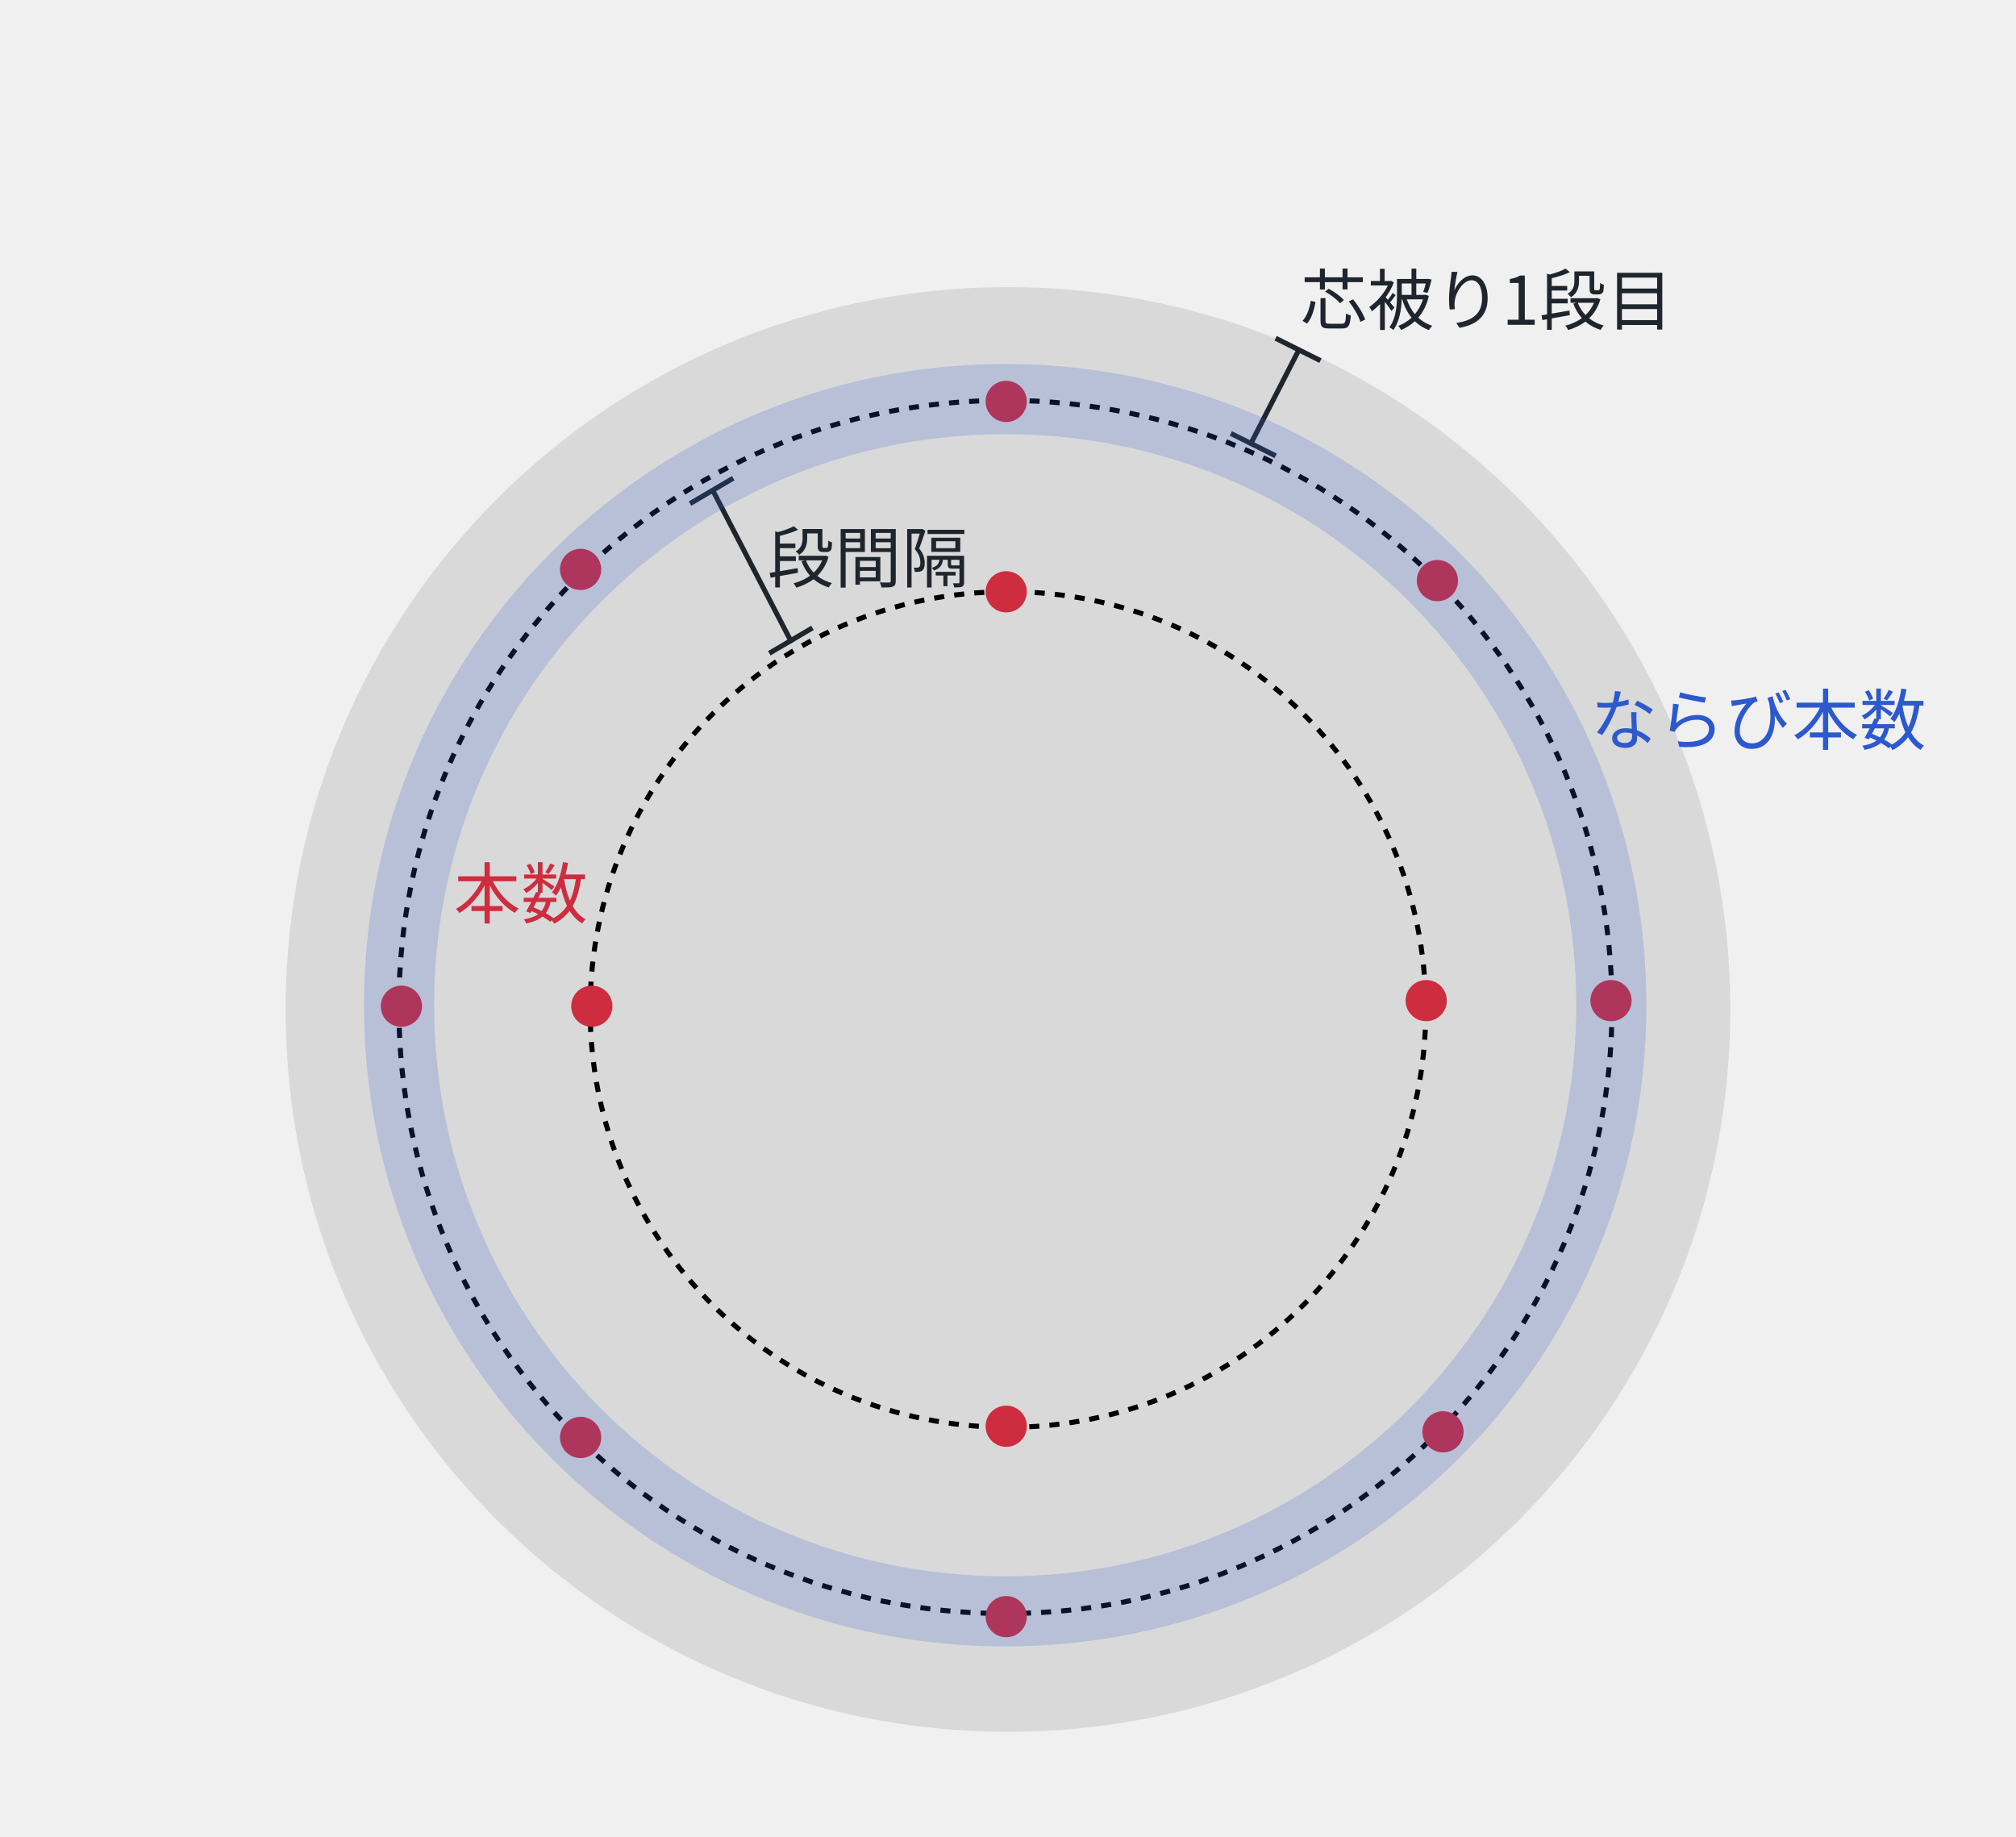
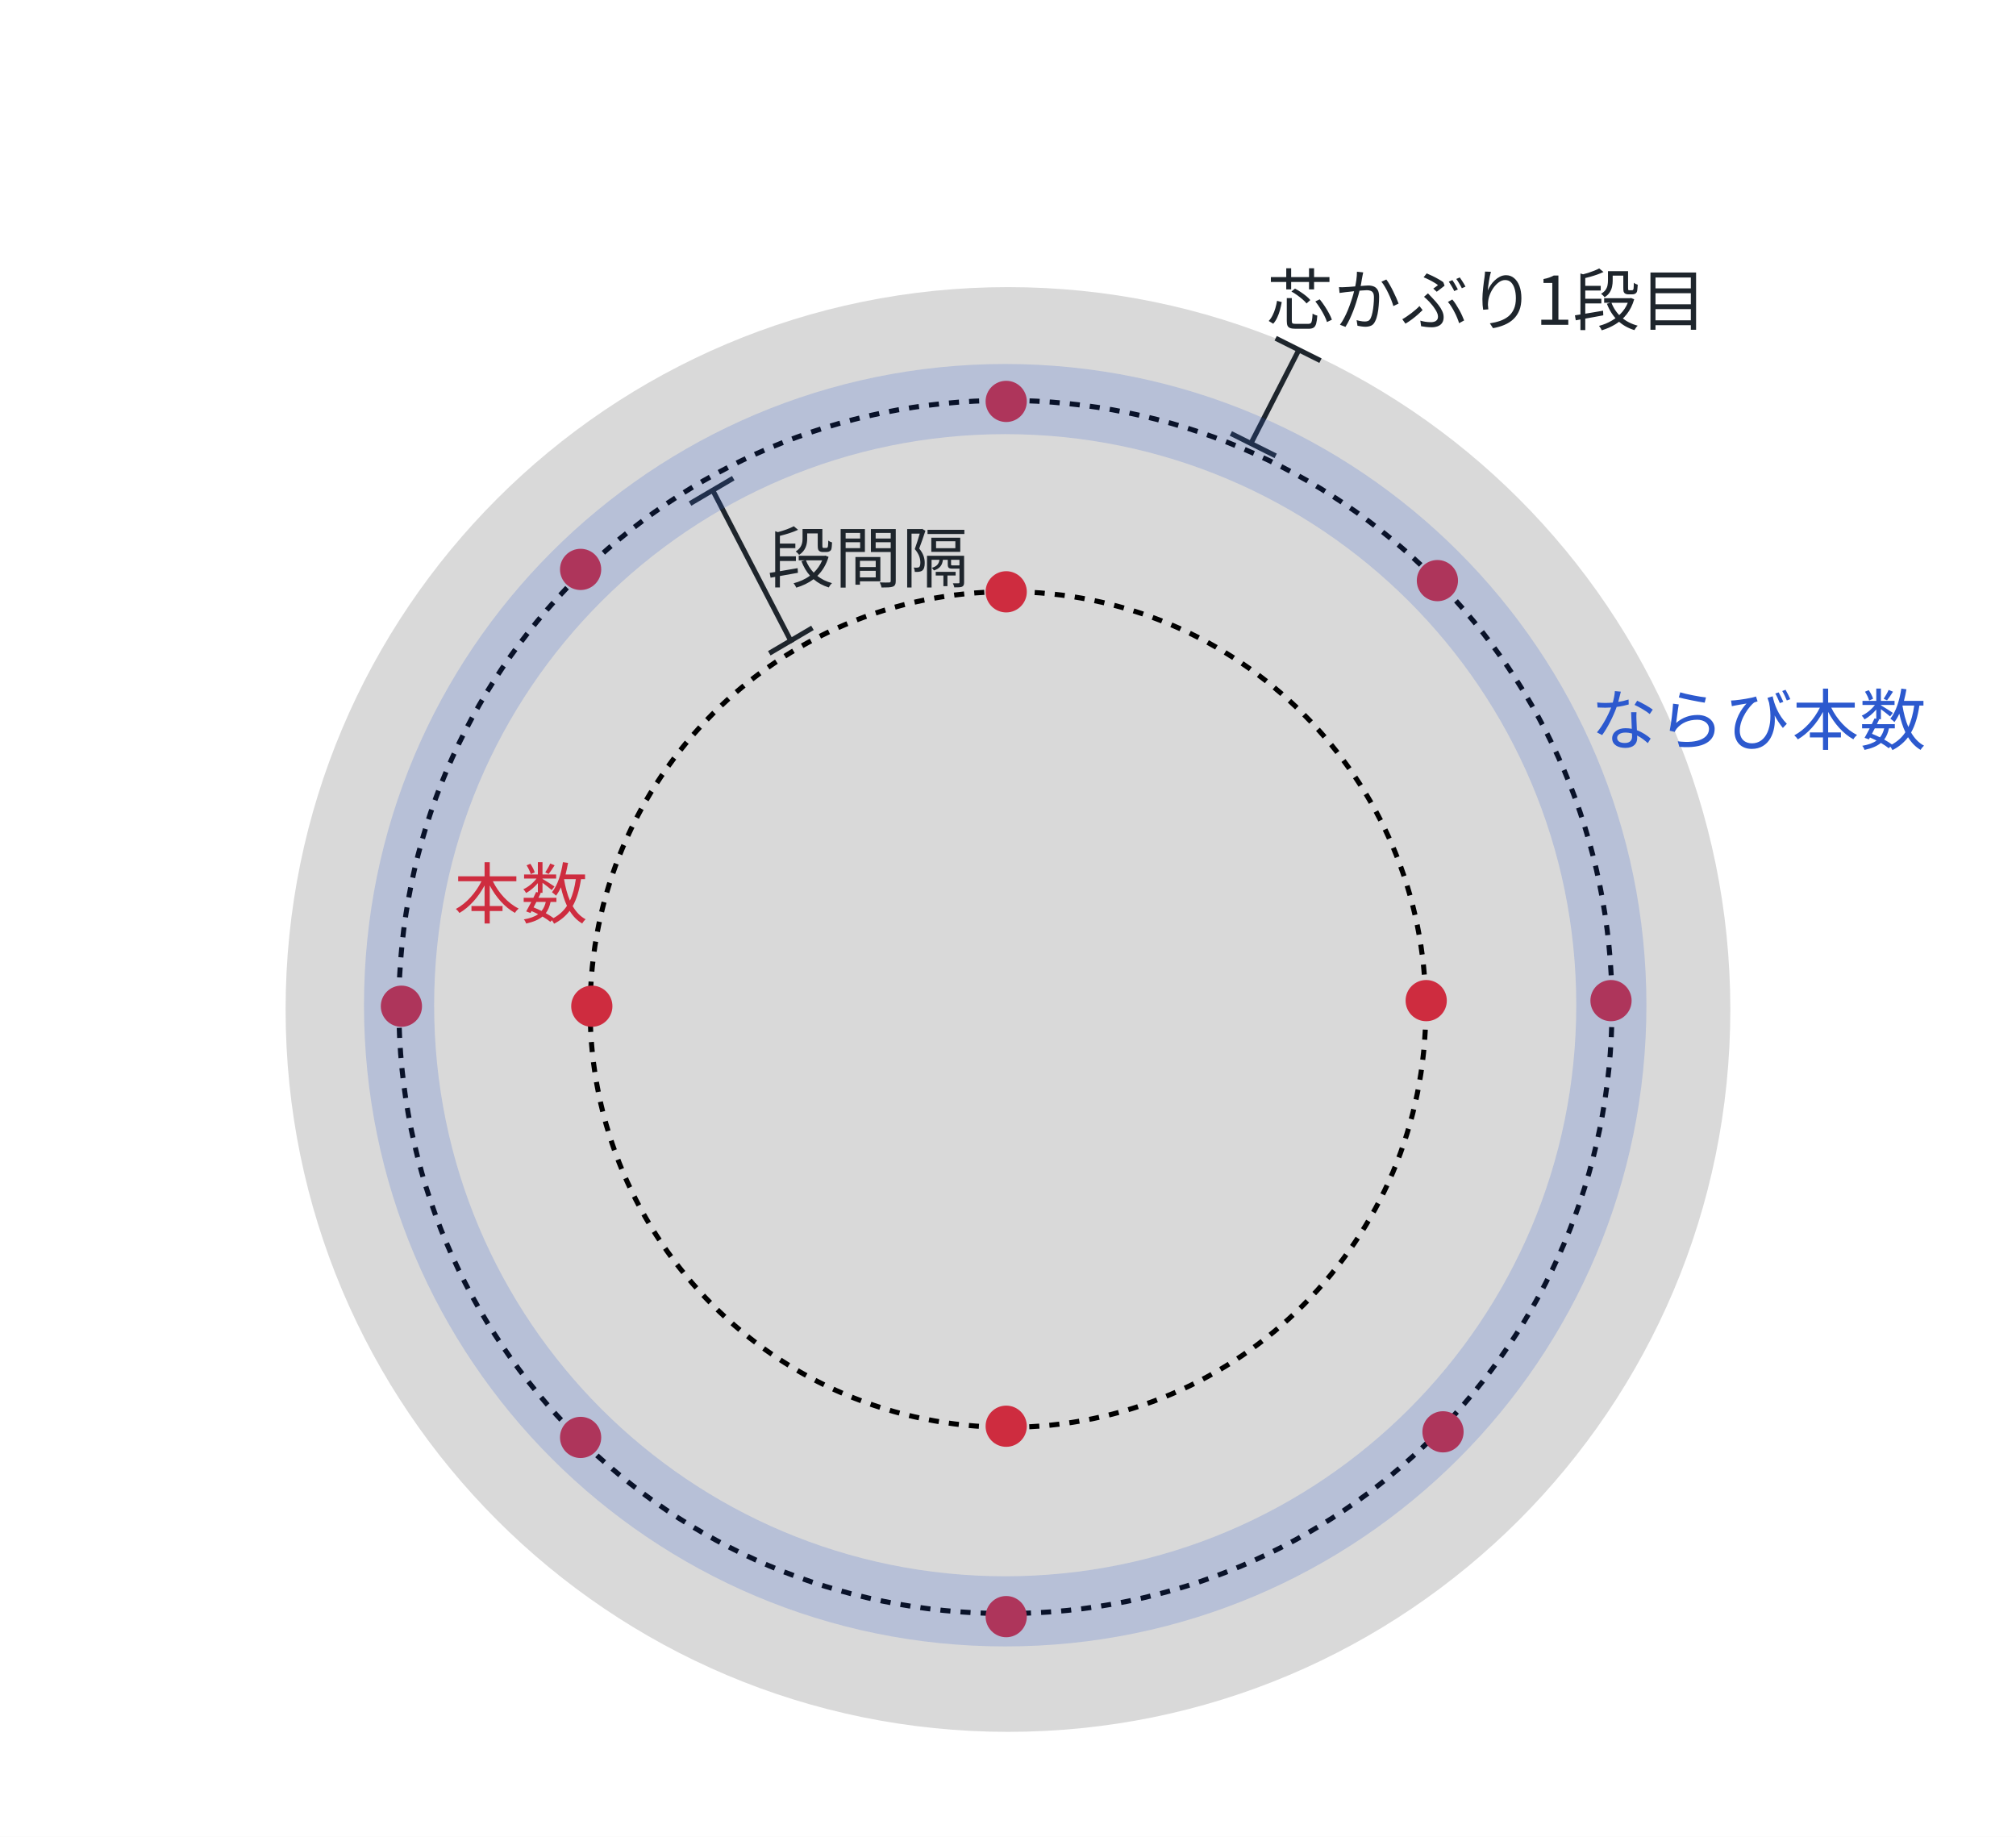
<svg xmlns="http://www.w3.org/2000/svg" width="360" height="328" viewBox="0 0 360 328" fill="none">
-   <circle cx="179.993" cy="180.262" r="128.993" fill="#D9D9D9" />
+   <rect width="360" height="328" fill="white" />
+   <circle cx="179.993" cy="180.263" r="128.993" fill="#D9D9D9" />
  <circle cx="179.543" cy="179.814" r="108.318" stroke="black" stroke-width="0.899" stroke-dasharray="1.8 1.8" />
  <circle cx="179.993" cy="180.264" r="74.609" stroke="black" stroke-width="0.899" stroke-dasharray="1.8 1.8" />
  <circle cx="179.68" cy="71.68" r="3.68" fill="#CE2C3F" />
  <circle cx="179.68" cy="105.68" r="3.68" fill="#CE2C3F" />
  <circle cx="105.68" cy="179.68" r="3.68" fill="#CE2C3F" />
  <circle cx="179.68" cy="254.68" r="3.68" fill="#CE2C3F" />
  <circle cx="254.68" cy="178.68" r="3.68" fill="#CE2C3F" />
  <circle cx="287.68" cy="178.68" r="3.68" fill="#CE2C3F" />
  <circle cx="179.68" cy="288.68" r="3.68" fill="#CE2C3F" />
  <circle cx="71.68" cy="179.68" r="3.68" fill="#CE2C3F" />
  <circle cx="103.68" cy="101.68" r="3.68" fill="#CE2C3F" />
  <circle cx="256.68" cy="103.68" r="3.68" fill="#CE2C3F" />
  <circle cx="103.68" cy="256.68" r="3.68" fill="#CE2C3F" />
  <circle cx="257.68" cy="255.68" r="3.68" fill="#CE2C3F" />
  <line x1="232.079" y1="62.205" x2="223.4" y2="79.148" stroke="#1E252C" stroke-width="0.899" />
  <line x1="235.799" y1="64.402" x2="227.799" y2="60.402" stroke="#1E252C" stroke-width="0.899" />
  <line x1="227.799" y1="81.402" x2="219.799" y2="77.402" stroke="#1E252C" stroke-width="0.899" />
  <line x1="127.399" y1="87.793" x2="141.399" y2="114.793" stroke="#1E252C" stroke-width="0.899" />
-   <line y1="-0.449" x2="8.944" y2="-0.449" transform="matrix(0.861928 -0.50703 -0.50703 -0.861928 137.145 116.268)" stroke="#1E252C" stroke-width="0.899" />
-   <line y1="-0.449" x2="8.944" y2="-0.449" transform="matrix(0.861928 -0.50703 -0.50703 -0.861928 123 89.5352)" stroke="#1E252C" stroke-width="0.899" />
+   <line y1="-0.449" x2="8.944" y2="-0.449" transform="matrix(0.861928 -0.50703 -0.50703 -0.861928 137.145 116.267)" stroke="#1E252C" stroke-width="0.899" />
+   <line y1="-0.449" x2="8.944" y2="-0.449" transform="matrix(0.861928 -0.50703 -0.50703 -0.861928 123 89.535)" stroke="#1E252C" stroke-width="0.899" />
  <path d="M144.14 95.252V96.176C144.14 97.148 143.9 98.324 142.7 99.08C142.592 98.912 142.268 98.588 142.1 98.468C143.168 97.808 143.312 96.944 143.312 96.152V94.46H146.852V97.4C146.852 97.628 146.864 97.748 146.924 97.796C146.972 97.832 147.032 97.844 147.116 97.844H147.464C147.56 97.844 147.668 97.832 147.716 97.808C147.776 97.772 147.824 97.688 147.848 97.544C147.884 97.364 147.896 97.004 147.908 96.524C148.052 96.656 148.352 96.8 148.58 96.86C148.556 97.328 148.52 97.868 148.46 98.06C148.388 98.264 148.268 98.384 148.1 98.456C147.968 98.54 147.728 98.576 147.536 98.576H146.924C146.708 98.576 146.42 98.516 146.264 98.36C146.096 98.216 146.024 98.012 146.024 97.352V95.252H144.14ZM142.484 102.284L139.268 102.86V104.9H138.428V103.016L137.6 103.16L137.444 102.296L138.428 102.14V94.856L138.908 95.024C139.976 94.736 141.092 94.34 141.74 93.968L142.508 94.604C141.62 95.036 140.396 95.408 139.268 95.684V97.064H142.028V97.88H139.268V99.344H142.124V100.172H139.268V101.996C140.252 101.84 141.356 101.648 142.436 101.456L142.484 102.284ZM146.816 100.064H143.912C144.236 100.892 144.704 101.636 145.304 102.26C145.94 101.648 146.456 100.928 146.816 100.064ZM147.392 99.212L147.956 99.44C147.536 100.856 146.84 101.972 145.952 102.836C146.684 103.424 147.56 103.856 148.58 104.132C148.364 104.3 148.112 104.66 147.992 104.9C146.948 104.576 146.036 104.084 145.28 103.424C144.368 104.108 143.324 104.6 142.196 104.936C142.1 104.708 141.884 104.348 141.704 104.156C142.772 103.88 143.792 103.436 144.644 102.8C143.996 102.08 143.492 101.204 143.12 100.22L143.708 100.064H142.628V99.248H147.224L147.392 99.212ZM153.596 95.168H151.004V96.164H153.596V95.168ZM151.004 97.88H153.596V96.824H151.004V97.88ZM154.448 98.564H151.004V104.924H150.116V94.472H154.448V98.564ZM156.38 100.148H153.56V101.264H156.38V100.148ZM153.56 103.1H156.38V101.936H153.56V103.1ZM157.208 103.808H153.56V104.408H152.756V99.464H157.208V103.808ZM156.368 97.892H159.056V96.824H156.368V97.892ZM159.056 95.168H156.368V96.164H159.056V95.168ZM159.956 94.472V103.736C159.956 104.3 159.824 104.6 159.428 104.756C159.044 104.9 158.408 104.912 157.412 104.912C157.376 104.66 157.232 104.24 157.1 104C157.832 104.036 158.564 104.024 158.78 104.012C158.984 104.012 159.056 103.94 159.056 103.724V98.576H155.516V94.472H159.956ZM164.672 94.436L165.248 94.784C164.936 95.768 164.504 96.992 164.144 97.952C164.948 98.924 165.128 99.788 165.128 100.532C165.14 101.156 164.996 101.66 164.684 101.888C164.528 102.008 164.336 102.068 164.096 102.104C163.88 102.128 163.616 102.14 163.364 102.128C163.352 101.9 163.28 101.576 163.16 101.348C163.388 101.372 163.616 101.372 163.772 101.36C163.916 101.36 164.036 101.324 164.132 101.264C164.3 101.132 164.348 100.796 164.348 100.436C164.348 99.788 164.156 98.984 163.352 98.048C163.676 97.172 164 96.104 164.24 95.288H162.776V104.912H161.996V94.472H164.54L164.672 94.436ZM170.648 102.764H169.184V104.672H168.464V102.764H167.096V102.116H170.648V102.764ZM171.32 100.928L171.332 100.94V99.968H169.832V100.76C169.832 100.952 169.868 100.964 170.144 100.964H171.068C171.248 100.964 171.296 100.964 171.32 100.928ZM172.16 99.248V104C172.16 104.408 172.076 104.624 171.8 104.768C171.512 104.888 171.08 104.888 170.408 104.888C170.384 104.684 170.252 104.36 170.156 104.156C170.624 104.168 171.032 104.168 171.164 104.156C171.296 104.156 171.332 104.12 171.332 104V101.528C171.284 101.54 171.236 101.54 171.176 101.54H170.084C169.412 101.54 169.244 101.384 169.244 100.76V99.968H168.38C168.248 100.94 167.828 101.54 166.76 101.864C166.7 101.732 166.52 101.504 166.4 101.396C167.288 101.144 167.636 100.724 167.768 99.968H166.352V104.912H165.536V99.248H172.16ZM170.6 97.892V96.656H167.156V97.892H170.6ZM171.476 96.02V98.54H166.304V96.02H171.476ZM165.632 94.604H172.208V95.36H165.632V94.604Z" fill="#1E252C" />
-   <path d="M233.396 57.772L232.592 57.292C233.408 56.44 233.852 55.012 234.08 53.716L234.92 53.932C234.668 55.288 234.248 56.836 233.396 57.772ZM236.588 51.688H235.7V50.38H232.976V49.516H235.7V47.956H236.588V49.516H239.744V47.956H240.632V49.516H243.368V50.38H240.632V51.688H239.744V50.38H236.588V51.688ZM236.636 52.072L237.26 51.556C238.256 52.084 239.42 52.924 239.972 53.572L239.3 54.16C238.784 53.512 237.632 52.636 236.636 52.072ZM237.44 57.808H239.624C240.212 57.808 240.296 57.544 240.368 55.972C240.572 56.116 240.956 56.272 241.208 56.332C241.088 58.18 240.812 58.66 239.66 58.66H237.38C236.132 58.66 235.808 58.372 235.808 57.304V53.236H236.696V57.304C236.696 57.712 236.804 57.808 237.44 57.808ZM240.86 53.812L241.64 53.464C242.54 54.568 243.452 56.056 243.776 57.064L242.936 57.472C242.624 56.464 241.736 54.94 240.86 53.812ZM249.008 54.928L248.48 55.528C248.252 55.156 247.736 54.46 247.292 53.896V58.924H246.44V54.292C245.96 54.796 245.456 55.24 244.976 55.6C244.892 55.372 244.664 54.964 244.532 54.808C245.768 53.98 247.088 52.504 247.832 50.98H244.796V50.176H246.416V48.004H247.256V50.176H248.264L248.42 50.14L248.9 50.464C248.552 51.376 248.036 52.276 247.448 53.08C247.556 53.212 247.7 53.368 247.844 53.548C248.144 53.164 248.48 52.66 248.684 52.312L249.224 52.708C248.9 53.152 248.54 53.632 248.228 53.992C248.564 54.388 248.888 54.772 249.008 54.928ZM254.096 53.452H251.216C251.552 54.448 252.032 55.348 252.656 56.092C253.28 55.36 253.772 54.472 254.096 53.452ZM252.056 50.62H250.316V52.66H252.056V50.62ZM254.576 52.624L255.152 52.84C254.792 54.436 254.12 55.72 253.256 56.728C253.964 57.376 254.792 57.868 255.764 58.18C255.572 58.348 255.308 58.708 255.164 58.948C254.192 58.588 253.352 58.048 252.644 57.364C251.912 58.048 251.084 58.552 250.196 58.924C250.088 58.708 249.86 58.36 249.68 58.192C250.532 57.88 251.348 57.388 252.068 56.728C251.324 55.816 250.772 54.712 250.388 53.452H250.304C250.244 55.204 249.932 57.388 248.816 58.924C248.672 58.78 248.312 58.552 248.108 58.456C249.332 56.776 249.464 54.4 249.464 52.684V49.816H252.056V47.968H252.908V49.816H254.876L255.02 49.78L255.644 49.924C255.44 50.74 255.164 51.712 254.912 52.3L254.144 52.132C254.3 51.736 254.468 51.172 254.588 50.62H252.908V52.66H254.432L254.576 52.624ZM259.208 48.532L260.264 48.568C260.012 49.444 259.784 51.04 259.712 51.868C260.18 50.644 261.428 49.168 262.928 49.168C264.512 49.168 265.652 50.752 265.652 53.248C265.652 56.548 263.576 58 260.624 58.54L260.06 57.676C262.64 57.28 264.656 56.248 264.656 53.26C264.656 51.388 264.032 50.044 262.772 50.044C261.296 50.044 259.928 52.192 259.784 53.752C259.724 54.208 259.724 54.616 259.808 55.204L258.872 55.276C258.812 54.832 258.752 54.16 258.752 53.392C258.752 52.264 258.968 50.512 259.112 49.552C259.16 49.18 259.196 48.82 259.208 48.532ZM269.228 58V57.088H271.184V50.524H269.624V49.828C270.404 49.684 270.968 49.48 271.448 49.204H272.288V57.088H274.052V58H269.228ZM281.968 49.252V50.176C281.968 51.148 281.728 52.324 280.528 53.08C280.42 52.912 280.096 52.588 279.928 52.468C280.996 51.808 281.14 50.944 281.14 50.152V48.46H284.68V51.4C284.68 51.628 284.692 51.748 284.752 51.796C284.8 51.832 284.86 51.844 284.944 51.844H285.292C285.388 51.844 285.496 51.832 285.544 51.808C285.604 51.772 285.652 51.688 285.676 51.544C285.712 51.364 285.724 51.004 285.736 50.524C285.88 50.656 286.18 50.8 286.408 50.86C286.384 51.328 286.348 51.868 286.288 52.06C286.216 52.264 286.096 52.384 285.928 52.456C285.796 52.54 285.556 52.576 285.364 52.576H284.752C284.536 52.576 284.248 52.516 284.092 52.36C283.924 52.216 283.852 52.012 283.852 51.352V49.252H281.968ZM280.312 56.284L277.096 56.86V58.9H276.256V57.016L275.428 57.16L275.272 56.296L276.256 56.14V48.856L276.736 49.024C277.804 48.736 278.92 48.34 279.568 47.968L280.336 48.604C279.448 49.036 278.224 49.408 277.096 49.684V51.064H279.856V51.88H277.096V53.344H279.952V54.172H277.096V55.996C278.08 55.84 279.184 55.648 280.264 55.456L280.312 56.284ZM284.644 54.064H281.74C282.064 54.892 282.532 55.636 283.132 56.26C283.768 55.648 284.284 54.928 284.644 54.064ZM285.22 53.212L285.784 53.44C285.364 54.856 284.668 55.972 283.78 56.836C284.512 57.424 285.388 57.856 286.408 58.132C286.192 58.3 285.94 58.66 285.82 58.9C284.776 58.576 283.864 58.084 283.108 57.424C282.196 58.108 281.152 58.6 280.024 58.936C279.928 58.708 279.712 58.348 279.532 58.156C280.6 57.88 281.62 57.436 282.472 56.8C281.824 56.08 281.32 55.204 280.948 54.22L281.536 54.064H280.456V53.248H285.052L285.22 53.212ZM289.636 57.16H295.912V55.192H289.636V57.16ZM295.912 52.372H289.636V54.34H295.912V52.372ZM295.912 49.576H289.636V51.52H295.912V49.576ZM288.76 48.712H296.836V58.852H295.912V58.036H289.636V58.852H288.76V48.712Z" fill="#1E252C" />
+   <path d="M226.94 49.48H237.404V50.356H226.94V49.48ZM229.688 47.908H230.564V51.676H229.688V47.908ZM233.756 47.908H234.656V51.676H233.756V47.908ZM229.784 53.236H230.684V57.328C230.684 57.544 230.728 57.684 230.816 57.748C230.912 57.804 231.124 57.832 231.452 57.832C231.524 57.832 231.656 57.832 231.848 57.832C232.048 57.832 232.264 57.832 232.496 57.832C232.736 57.832 232.956 57.832 233.156 57.832C233.364 57.832 233.52 57.832 233.624 57.832C233.824 57.832 233.972 57.788 234.068 57.7C234.172 57.612 234.244 57.436 234.284 57.172C234.332 56.908 234.368 56.516 234.392 55.996C234.456 56.044 234.536 56.092 234.632 56.14C234.736 56.188 234.84 56.232 234.944 56.272C235.056 56.312 235.152 56.34 235.232 56.356C235.192 56.98 235.124 57.46 235.028 57.796C234.932 58.132 234.78 58.368 234.572 58.504C234.364 58.64 234.068 58.708 233.684 58.708C233.62 58.708 233.512 58.708 233.36 58.708C233.208 58.708 233.028 58.708 232.82 58.708C232.62 58.708 232.42 58.708 232.22 58.708C232.02 58.708 231.844 58.708 231.692 58.708C231.54 58.708 231.436 58.708 231.38 58.708C230.964 58.708 230.64 58.668 230.408 58.588C230.176 58.508 230.012 58.368 229.916 58.168C229.828 57.968 229.784 57.688 229.784 57.328V53.236ZM230.612 52.06L231.248 51.532C231.584 51.708 231.928 51.916 232.28 52.156C232.632 52.388 232.96 52.628 233.264 52.876C233.568 53.124 233.808 53.36 233.984 53.584L233.312 54.184C233.136 53.96 232.9 53.72 232.604 53.464C232.308 53.208 231.988 52.956 231.644 52.708C231.3 52.46 230.956 52.244 230.612 52.06ZM234.884 53.824L235.664 53.452C235.968 53.82 236.264 54.224 236.552 54.664C236.84 55.096 237.096 55.524 237.32 55.948C237.552 56.372 237.724 56.752 237.836 57.088L236.96 57.508C236.864 57.172 236.708 56.792 236.492 56.368C236.276 55.936 236.028 55.5 235.748 55.06C235.468 54.612 235.18 54.2 234.884 53.824ZM228.044 53.716L228.884 53.944C228.804 54.4 228.7 54.868 228.572 55.348C228.444 55.82 228.28 56.268 228.08 56.692C227.888 57.116 227.648 57.488 227.36 57.808L226.556 57.316C226.828 57.028 227.06 56.688 227.252 56.296C227.452 55.904 227.616 55.484 227.744 55.036C227.872 54.588 227.972 54.148 228.044 53.716ZM243.428 48.64C243.404 48.744 243.38 48.86 243.356 48.988C243.332 49.108 243.308 49.228 243.284 49.348C243.26 49.492 243.224 49.688 243.176 49.936C243.136 50.184 243.092 50.448 243.044 50.728C242.996 51 242.94 51.26 242.876 51.508C242.796 51.852 242.696 52.24 242.576 52.672C242.456 53.096 242.32 53.548 242.168 54.028C242.016 54.508 241.844 55 241.652 55.504C241.46 56 241.248 56.496 241.016 56.992C240.784 57.48 240.532 57.94 240.26 58.372L239.276 57.988C239.556 57.62 239.812 57.208 240.044 56.752C240.284 56.296 240.504 55.824 240.704 55.336C240.904 54.84 241.084 54.352 241.244 53.872C241.412 53.392 241.552 52.948 241.664 52.54C241.776 52.132 241.864 51.78 241.928 51.484C242.04 51.004 242.132 50.508 242.204 49.996C242.276 49.476 242.312 48.984 242.312 48.52L243.428 48.64ZM247.556 49.912C247.748 50.16 247.948 50.468 248.156 50.836C248.372 51.204 248.58 51.596 248.78 52.012C248.988 52.428 249.176 52.828 249.344 53.212C249.512 53.596 249.648 53.928 249.752 54.208L248.816 54.652C248.728 54.348 248.608 54 248.456 53.608C248.304 53.208 248.128 52.804 247.928 52.396C247.736 51.98 247.532 51.592 247.316 51.232C247.108 50.864 246.896 50.556 246.68 50.308L247.556 49.912ZM239.108 51.268C239.292 51.284 239.468 51.292 239.636 51.292C239.804 51.284 239.984 51.276 240.176 51.268C240.36 51.26 240.592 51.248 240.872 51.232C241.152 51.208 241.456 51.184 241.784 51.16C242.12 51.136 242.448 51.112 242.768 51.088C243.096 51.056 243.396 51.032 243.668 51.016C243.948 50.992 244.168 50.98 244.328 50.98C244.688 50.98 245.012 51.036 245.3 51.148C245.596 51.26 245.832 51.464 246.008 51.76C246.184 52.056 246.272 52.472 246.272 53.008C246.272 53.48 246.248 53.992 246.2 54.544C246.16 55.088 246.088 55.608 245.984 56.104C245.88 56.6 245.744 57.012 245.576 57.34C245.392 57.748 245.152 58.016 244.856 58.144C244.56 58.28 244.216 58.348 243.824 58.348C243.6 58.348 243.356 58.328 243.092 58.288C242.828 58.256 242.6 58.216 242.408 58.168L242.252 57.172C242.428 57.22 242.604 57.264 242.78 57.304C242.964 57.344 243.14 57.372 243.308 57.388C243.476 57.404 243.616 57.412 243.728 57.412C243.944 57.412 244.14 57.376 244.316 57.304C244.5 57.224 244.652 57.056 244.772 56.8C244.9 56.528 245.004 56.188 245.084 55.78C245.172 55.364 245.236 54.924 245.276 54.46C245.324 53.996 245.348 53.552 245.348 53.128C245.348 52.752 245.296 52.476 245.192 52.3C245.088 52.116 244.94 51.992 244.748 51.928C244.556 51.856 244.332 51.82 244.076 51.82C243.868 51.82 243.592 51.836 243.248 51.868C242.904 51.892 242.536 51.924 242.144 51.964C241.76 52.004 241.4 52.044 241.064 52.084C240.728 52.116 240.468 52.144 240.284 52.168C240.148 52.184 239.972 52.208 239.756 52.24C239.548 52.264 239.364 52.288 239.204 52.312L239.108 51.268ZM255.944 51.532C256.104 51.42 256.26 51.308 256.412 51.196C256.572 51.076 256.696 50.984 256.784 50.92C256.616 50.776 256.388 50.62 256.1 50.452C255.812 50.276 255.504 50.108 255.176 49.948C254.848 49.78 254.528 49.636 254.216 49.516L254.768 48.82C255.08 48.948 255.42 49.1 255.788 49.276C256.156 49.452 256.512 49.64 256.856 49.84C257.208 50.032 257.5 50.216 257.732 50.392L257.96 51.004C257.888 51.068 257.796 51.144 257.684 51.232C257.572 51.32 257.448 51.416 257.312 51.52C257.184 51.624 257.052 51.728 256.916 51.832C256.788 51.928 256.668 52.016 256.556 52.096L255.944 51.532ZM253.628 57.256C253.932 57.344 254.236 57.412 254.54 57.46C254.852 57.508 255.196 57.532 255.572 57.532C255.756 57.532 255.94 57.504 256.124 57.448C256.316 57.392 256.472 57.292 256.592 57.148C256.72 56.996 256.784 56.792 256.784 56.536C256.784 56.328 256.736 56.112 256.64 55.888C256.544 55.656 256.416 55.424 256.256 55.192C256.104 54.952 255.94 54.724 255.764 54.508C255.588 54.284 255.416 54.084 255.248 53.908C255.12 53.764 254.968 53.612 254.792 53.452C254.624 53.292 254.456 53.14 254.288 52.996L254.996 52.384C255.148 52.536 255.296 52.692 255.44 52.852C255.592 53.004 255.736 53.156 255.872 53.308C256.248 53.7 256.58 54.084 256.868 54.46C257.156 54.828 257.38 55.192 257.54 55.552C257.708 55.912 257.792 56.272 257.792 56.632C257.792 57 257.724 57.304 257.588 57.544C257.46 57.776 257.292 57.956 257.084 58.084C256.876 58.22 256.652 58.312 256.412 58.36C256.172 58.416 255.944 58.444 255.728 58.444C255.344 58.444 254.988 58.424 254.66 58.384C254.332 58.344 254.036 58.3 253.772 58.252L253.628 57.256ZM260.552 57.712C260.472 57.424 260.36 57.112 260.216 56.776C260.08 56.432 259.92 56.088 259.736 55.744C259.56 55.392 259.372 55.06 259.172 54.748C258.972 54.428 258.768 54.152 258.56 53.92L259.34 53.476C259.548 53.716 259.756 53.996 259.964 54.316C260.172 54.636 260.372 54.968 260.564 55.312C260.756 55.656 260.928 55.996 261.08 56.332C261.232 56.66 261.356 56.956 261.452 57.22L260.552 57.712ZM254.036 55.372C253.804 55.604 253.524 55.868 253.196 56.164C252.868 56.452 252.512 56.74 252.128 57.028C251.752 57.308 251.368 57.564 250.976 57.796L250.412 57.004C250.66 56.868 250.924 56.704 251.204 56.512C251.492 56.32 251.776 56.116 252.056 55.9C252.336 55.684 252.6 55.468 252.848 55.252C253.096 55.036 253.304 54.836 253.472 54.652L254.036 55.372ZM259.352 50.02C259.456 50.164 259.568 50.336 259.688 50.536C259.808 50.736 259.924 50.936 260.036 51.136C260.156 51.336 260.256 51.52 260.336 51.688L259.688 51.976C259.576 51.728 259.424 51.444 259.232 51.124C259.048 50.804 258.876 50.528 258.716 50.296L259.352 50.02ZM260.672 49.54C260.784 49.692 260.904 49.868 261.032 50.068C261.16 50.26 261.284 50.456 261.404 50.656C261.524 50.856 261.62 51.032 261.692 51.184L261.044 51.472C260.916 51.208 260.76 50.924 260.576 50.62C260.4 50.308 260.224 50.04 260.048 49.816L260.672 49.54ZM266.24 48.532C266.176 48.756 266.112 49.016 266.048 49.312C265.992 49.6 265.936 49.904 265.88 50.224C265.832 50.536 265.788 50.836 265.748 51.124C265.716 51.412 265.692 51.66 265.676 51.868C265.804 51.564 265.972 51.252 266.18 50.932C266.388 50.612 266.636 50.32 266.924 50.056C267.212 49.784 267.524 49.564 267.86 49.396C268.204 49.228 268.564 49.144 268.94 49.144C269.476 49.144 269.948 49.312 270.356 49.648C270.772 49.984 271.096 50.46 271.328 51.076C271.56 51.692 271.676 52.42 271.676 53.26C271.676 54.092 271.552 54.816 271.304 55.432C271.056 56.04 270.708 56.556 270.26 56.98C269.812 57.404 269.276 57.748 268.652 58.012C268.036 58.276 267.356 58.472 266.612 58.6L266.048 57.736C266.696 57.64 267.3 57.496 267.86 57.304C268.428 57.104 268.924 56.836 269.348 56.5C269.772 56.156 270.1 55.72 270.332 55.192C270.572 54.664 270.692 54.024 270.692 53.272C270.692 52.64 270.62 52.08 270.476 51.592C270.332 51.096 270.12 50.708 269.84 50.428C269.56 50.148 269.208 50.008 268.784 50.008C268.408 50.008 268.048 50.128 267.704 50.368C267.36 50.608 267.044 50.92 266.756 51.304C266.476 51.68 266.248 52.088 266.072 52.528C265.896 52.96 265.788 53.372 265.748 53.764C265.716 53.996 265.7 54.224 265.7 54.448C265.708 54.672 265.732 54.936 265.772 55.24L264.848 55.312C264.816 55.088 264.784 54.812 264.752 54.484C264.728 54.156 264.716 53.796 264.716 53.404C264.716 53.124 264.728 52.812 264.752 52.468C264.784 52.116 264.816 51.764 264.848 51.412C264.888 51.052 264.928 50.708 264.968 50.38C265.016 50.052 265.056 49.768 265.088 49.528C265.112 49.344 265.132 49.168 265.148 49C265.164 48.824 265.176 48.656 265.184 48.496L266.24 48.532ZM275.228 58V57.088H277.196V50.524H275.624V49.828C276.016 49.756 276.356 49.668 276.644 49.564C276.94 49.46 277.208 49.34 277.448 49.204H278.288V57.088H280.052V58H275.228ZM286.456 53.248H291.088V54.064H286.456V53.248ZM282.64 51.04H285.844V51.88H282.64V51.04ZM282.64 53.344H285.952V54.184H282.64V53.344ZM287.56 48.424H290.368V49.216H287.56V48.424ZM290.908 53.248H291.076L291.244 53.212L291.82 53.44C291.524 54.464 291.088 55.344 290.512 56.08C289.944 56.808 289.276 57.408 288.508 57.88C287.74 58.352 286.912 58.72 286.024 58.984C285.992 58.904 285.948 58.812 285.892 58.708C285.836 58.612 285.776 58.516 285.712 58.42C285.648 58.332 285.588 58.256 285.532 58.192C286.348 57.984 287.116 57.668 287.836 57.244C288.564 56.82 289.196 56.288 289.732 55.648C290.268 55.008 290.66 54.26 290.908 53.404V53.248ZM287.74 54.016C288.124 55.04 288.716 55.912 289.516 56.632C290.324 57.344 291.3 57.852 292.444 58.156C292.38 58.22 292.308 58.296 292.228 58.384C292.156 58.48 292.088 58.576 292.024 58.672C291.96 58.776 291.904 58.868 291.856 58.948C290.664 58.58 289.656 57.996 288.832 57.196C288.016 56.388 287.388 55.404 286.948 54.244L287.74 54.016ZM282.22 48.832L283.084 49.108V58.948H282.22V48.832ZM281.236 56.308C281.652 56.244 282.132 56.168 282.676 56.08C283.228 55.992 283.812 55.896 284.428 55.792C285.044 55.688 285.656 55.584 286.264 55.48L286.3 56.308C285.724 56.412 285.14 56.52 284.548 56.632C283.956 56.736 283.392 56.836 282.856 56.932C282.32 57.028 281.832 57.116 281.392 57.196L281.236 56.308ZM287.14 48.424H287.98V50.152C287.98 50.472 287.944 50.812 287.872 51.172C287.8 51.532 287.66 51.876 287.452 52.204C287.244 52.532 286.936 52.824 286.528 53.08C286.488 53.016 286.432 52.944 286.36 52.864C286.288 52.784 286.208 52.708 286.12 52.636C286.04 52.556 285.968 52.5 285.904 52.468C286.272 52.244 286.544 52.004 286.72 51.748C286.896 51.484 287.008 51.216 287.056 50.944C287.112 50.664 287.14 50.392 287.14 50.128V48.424ZM285.568 47.932L286.336 48.568C286.008 48.728 285.64 48.88 285.232 49.024C284.824 49.168 284.404 49.3 283.972 49.42C283.54 49.54 283.12 49.648 282.712 49.744C282.688 49.648 282.644 49.532 282.58 49.396C282.524 49.26 282.468 49.148 282.412 49.06C282.796 48.964 283.184 48.856 283.576 48.736C283.968 48.608 284.336 48.476 284.68 48.34C285.032 48.204 285.328 48.068 285.568 47.932ZM289.876 48.424H290.728V51.388C290.728 51.5 290.732 51.592 290.74 51.664C290.748 51.728 290.764 51.772 290.788 51.796C290.828 51.82 290.892 51.832 290.98 51.832C291.02 51.832 291.072 51.832 291.136 51.832C291.208 51.832 291.272 51.832 291.328 51.832C291.376 51.832 291.424 51.828 291.472 51.82C291.52 51.812 291.556 51.804 291.58 51.796C291.636 51.764 291.68 51.672 291.712 51.52C291.72 51.432 291.728 51.3 291.736 51.124C291.744 50.94 291.752 50.728 291.76 50.488C291.84 50.56 291.944 50.628 292.072 50.692C292.208 50.756 292.336 50.808 292.456 50.848C292.44 51.08 292.42 51.316 292.396 51.556C292.38 51.788 292.356 51.952 292.324 52.048C292.26 52.24 292.14 52.376 291.964 52.456C291.9 52.496 291.812 52.524 291.7 52.54C291.596 52.556 291.496 52.564 291.4 52.564C291.32 52.564 291.212 52.564 291.076 52.564C290.948 52.564 290.852 52.564 290.788 52.564C290.676 52.564 290.556 52.548 290.428 52.516C290.3 52.484 290.196 52.432 290.116 52.36C290.028 52.28 289.964 52.176 289.924 52.048C289.892 51.912 289.876 51.672 289.876 51.328V48.424ZM295.348 51.496L302.284 51.496V52.36L295.348 52.36V51.496ZM295.348 54.34H302.284V55.204H295.348V54.34ZM295.348 57.196H302.284V58.072H295.348V57.196ZM294.724 48.664H302.872V58.888H301.936V49.552H295.624V58.888H294.724V48.664Z" fill="#1E252C" />
  <path opacity="0.2" d="M294 179.5C294 242.737 242.737 294 179.5 294C116.263 294 65 242.737 65 179.5C65 116.263 116.263 65 179.5 65C242.737 65 294 116.263 294 179.5ZM77.523 179.5C77.523 235.82 123.18 281.477 179.5 281.477C235.82 281.477 281.477 235.82 281.477 179.5C281.477 123.18 235.82 77.523 179.5 77.523C123.18 77.523 77.523 123.18 77.523 179.5Z" fill="#2C59CE" />
  <path d="M92.208 157.364H88.008C89.004 159.416 90.732 161.324 92.616 162.236C92.4 162.416 92.088 162.764 91.956 163.016C90.144 162.02 88.536 160.196 87.456 158.12V161.792H89.736V162.68H87.456V164.912H86.532V162.68H84.192V161.792H86.532V158.12C85.428 160.196 83.808 162.008 82.044 163.028C81.912 162.812 81.612 162.476 81.408 162.308C83.232 161.36 84.972 159.416 85.98 157.364H81.816V156.476H86.532V153.968H87.456V156.476H92.208V157.364ZM98.256 154.196L99.036 154.52C98.688 155.072 98.28 155.672 97.968 156.068L97.368 155.78C97.656 155.36 98.064 154.664 98.256 154.196ZM95.484 155.78L94.776 156.092C94.668 155.672 94.356 155.012 94.032 154.52L94.704 154.244C95.04 154.724 95.364 155.36 95.484 155.78ZM100.74 156.992L100.728 157.028C100.956 158.408 101.292 159.704 101.772 160.82C102.288 159.752 102.612 158.48 102.828 156.992H100.74ZM97.464 161.06H95.784C95.616 161.396 95.436 161.72 95.28 162.032C95.76 162.224 96.24 162.44 96.708 162.668C97.068 162.236 97.308 161.708 97.464 161.06ZM104.472 156.992H103.752C103.452 158.936 102.996 160.52 102.264 161.804C102.864 162.836 103.62 163.652 104.58 164.156C104.376 164.324 104.088 164.672 103.968 164.912C103.044 164.372 102.312 163.604 101.724 162.644C101.016 163.58 100.116 164.348 98.94 164.948C98.868 164.792 98.712 164.528 98.556 164.324L98.28 164.612C97.908 164.312 97.428 163.988 96.876 163.664C96.18 164.24 95.232 164.636 93.948 164.912C93.888 164.672 93.708 164.348 93.54 164.18C94.644 163.988 95.484 163.688 96.096 163.244C95.712 163.052 95.316 162.86 94.92 162.692L94.728 163.028L93.96 162.752C94.224 162.296 94.548 161.684 94.872 161.06H93.516V160.316H95.244C95.424 159.956 95.592 159.608 95.736 159.284L96.048 159.356V157.7C95.448 158.408 94.68 159.068 93.948 159.464C93.84 159.26 93.624 158.948 93.456 158.792C94.308 158.408 95.22 157.664 95.808 156.884H93.588V156.152H96.048V153.956H96.876V156.152H99.312V156.884H96.876V156.944C97.392 157.244 98.688 158.06 99.012 158.3L98.52 158.936C98.208 158.648 97.452 158.072 96.876 157.64V159.428H96.36L96.564 159.476C96.432 159.74 96.3 160.028 96.156 160.316H99.36V161.06H98.316C98.148 161.864 97.872 162.524 97.464 163.064C97.992 163.352 98.472 163.664 98.844 163.94C99.864 163.376 100.656 162.656 101.244 161.756C100.788 160.784 100.44 159.668 100.164 158.444C99.912 159.008 99.612 159.512 99.288 159.944C99.156 159.776 98.772 159.476 98.568 159.332C99.576 158.072 100.2 156.068 100.524 153.956L101.436 154.088C101.316 154.796 101.16 155.492 100.992 156.152H104.472V156.992Z" fill="#CE2C3F" />
  <path d="M295.136 126.712L294.596 127.504C293.96 126.964 292.676 126.232 291.884 125.872L292.352 125.128C293.216 125.512 294.572 126.28 295.136 126.712ZM290.816 124.912L290.84 125.8C290.216 125.98 289.472 126.136 288.692 126.232C288.104 127.912 287.048 129.976 286.1 131.26L285.164 130.78C286.16 129.628 287.168 127.732 287.708 126.34C287.36 126.364 287.012 126.376 286.664 126.376C286.22 126.376 285.728 126.364 285.284 126.34L285.212 125.44C285.656 125.5 286.16 125.524 286.676 125.524C287.096 125.524 287.54 125.5 287.996 125.464C288.176 124.804 288.344 124.048 288.368 123.412L289.436 123.508C289.316 123.94 289.16 124.66 288.968 125.344C289.592 125.248 290.216 125.104 290.816 124.912ZM291.44 131.548C291.44 131.392 291.44 131.2 291.428 130.984C291.056 130.876 290.648 130.816 290.228 130.816C289.352 130.816 288.776 131.212 288.776 131.752C288.776 132.304 289.22 132.676 290.144 132.676C291.116 132.676 291.44 132.136 291.44 131.548ZM291.272 127.18H292.232C292.196 127.672 292.208 128.02 292.22 128.464C292.232 128.896 292.28 129.676 292.304 130.396C293.324 130.768 294.152 131.356 294.764 131.884L294.248 132.7C293.744 132.244 293.108 131.716 292.34 131.344C292.352 131.524 292.352 131.692 292.352 131.824C292.352 132.772 291.728 133.552 290.264 133.552C288.956 133.552 287.888 133.012 287.888 131.836C287.888 130.744 288.92 130.036 290.264 130.036C290.66 130.036 291.044 130.072 291.392 130.144C291.356 129.172 291.296 128.008 291.272 127.18ZM299.792 124.54L300.044 123.628C301.064 123.952 303.584 124.444 304.64 124.54L304.412 125.476C303.284 125.32 300.704 124.792 299.792 124.54ZM299.78 125.788C299.624 126.604 299.42 128.332 299.312 129.1C300.452 128.104 301.736 127.672 303.152 127.672C304.976 127.672 306.188 128.764 306.188 130.156C306.188 132.292 304.304 133.732 299.888 133.36L299.6 132.376C303.344 132.832 305.18 131.752 305.18 130.132C305.18 129.184 304.304 128.524 303.092 128.524C301.508 128.524 300.26 129.1 299.42 130.096C299.252 130.3 299.144 130.504 299.06 130.696L298.16 130.48C298.4 129.4 298.688 126.904 298.76 125.656L299.78 125.788ZM318.452 125.32L317.828 125.56C317.6 125.02 317.288 124.3 317.024 123.844L317.624 123.64C317.864 124.084 318.248 124.828 318.452 125.32ZM315.62 124.624L316.544 124.336C316.844 125.776 317.552 127.72 319.076 129.244L318.368 129.988C317.828 129.328 317.348 128.608 316.904 127.768C317.156 130.768 315.908 133.732 312.824 133.732C310.916 133.732 309.74 132.496 309.74 130.588C309.74 128.548 310.904 126.64 311.876 125.632C311.276 125.728 310.388 125.872 309.92 125.968C309.716 126.004 309.5 126.052 309.26 126.1L309.116 125.092C309.296 125.092 309.536 125.08 309.752 125.056C310.784 124.972 312.872 124.636 313.568 124.372L313.856 125.236C313.7 125.296 313.4 125.368 313.232 125.452C312.476 126.016 310.676 128.26 310.676 130.456C310.676 132.088 311.708 132.736 312.86 132.736C315.332 132.736 316.736 129.868 315.908 125.488C315.812 125.212 315.716 124.924 315.62 124.624ZM318.26 123.4L318.848 123.172C319.112 123.616 319.472 124.348 319.7 124.852L319.076 125.08C318.848 124.54 318.536 123.844 318.26 123.4ZM331.208 126.364H327.008C328.004 128.416 329.732 130.324 331.616 131.236C331.4 131.416 331.088 131.764 330.956 132.016C329.144 131.02 327.536 129.196 326.456 127.12V130.792H328.736V131.68H326.456V133.912H325.532V131.68H323.192V130.792H325.532V127.12C324.428 129.196 322.808 131.008 321.044 132.028C320.912 131.812 320.612 131.476 320.408 131.308C322.232 130.36 323.972 128.416 324.98 126.364H320.816V125.476H325.532V122.968H326.456V125.476H331.208V126.364ZM337.256 123.196L338.036 123.52C337.688 124.072 337.28 124.672 336.968 125.068L336.368 124.78C336.656 124.36 337.064 123.664 337.256 123.196ZM334.484 124.78L333.776 125.092C333.668 124.672 333.356 124.012 333.032 123.52L333.704 123.244C334.04 123.724 334.364 124.36 334.484 124.78ZM339.74 125.992L339.728 126.028C339.956 127.408 340.292 128.704 340.772 129.82C341.288 128.752 341.612 127.48 341.828 125.992H339.74ZM336.464 130.06H334.784C334.616 130.396 334.436 130.72 334.28 131.032C334.76 131.224 335.24 131.44 335.708 131.668C336.068 131.236 336.308 130.708 336.464 130.06ZM343.472 125.992H342.752C342.452 127.936 341.996 129.52 341.264 130.804C341.864 131.836 342.62 132.652 343.58 133.156C343.376 133.324 343.088 133.672 342.968 133.912C342.044 133.372 341.312 132.604 340.724 131.644C340.016 132.58 339.116 133.348 337.94 133.948C337.868 133.792 337.712 133.528 337.556 133.324L337.28 133.612C336.908 133.312 336.428 132.988 335.876 132.664C335.18 133.24 334.232 133.636 332.948 133.912C332.888 133.672 332.708 133.348 332.54 133.18C333.644 132.988 334.484 132.688 335.096 132.244C334.712 132.052 334.316 131.86 333.92 131.692L333.728 132.028L332.96 131.752C333.224 131.296 333.548 130.684 333.872 130.06H332.516V129.316H334.244C334.424 128.956 334.592 128.608 334.736 128.284L335.048 128.356V126.7C334.448 127.408 333.68 128.068 332.948 128.464C332.84 128.26 332.624 127.948 332.456 127.792C333.308 127.408 334.22 126.664 334.808 125.884H332.588V125.152H335.048V122.956H335.876V125.152H338.312V125.884H335.876V125.944C336.392 126.244 337.688 127.06 338.012 127.3L337.52 127.936C337.208 127.648 336.452 127.072 335.876 126.64V128.428H335.36L335.564 128.476C335.432 128.74 335.3 129.028 335.156 129.316H338.36V130.06H337.316C337.148 130.864 336.872 131.524 336.464 132.064C336.992 132.352 337.472 132.664 337.844 132.94C338.864 132.376 339.656 131.656 340.244 130.756C339.788 129.784 339.44 128.668 339.164 127.444C338.912 128.008 338.612 128.512 338.288 128.944C338.156 128.776 337.772 128.476 337.568 128.332C338.576 127.072 339.2 125.068 339.524 122.956L340.436 123.088C340.316 123.796 340.16 124.492 339.992 125.152H343.472V125.992Z" fill="#2C59CE" />
</svg>
